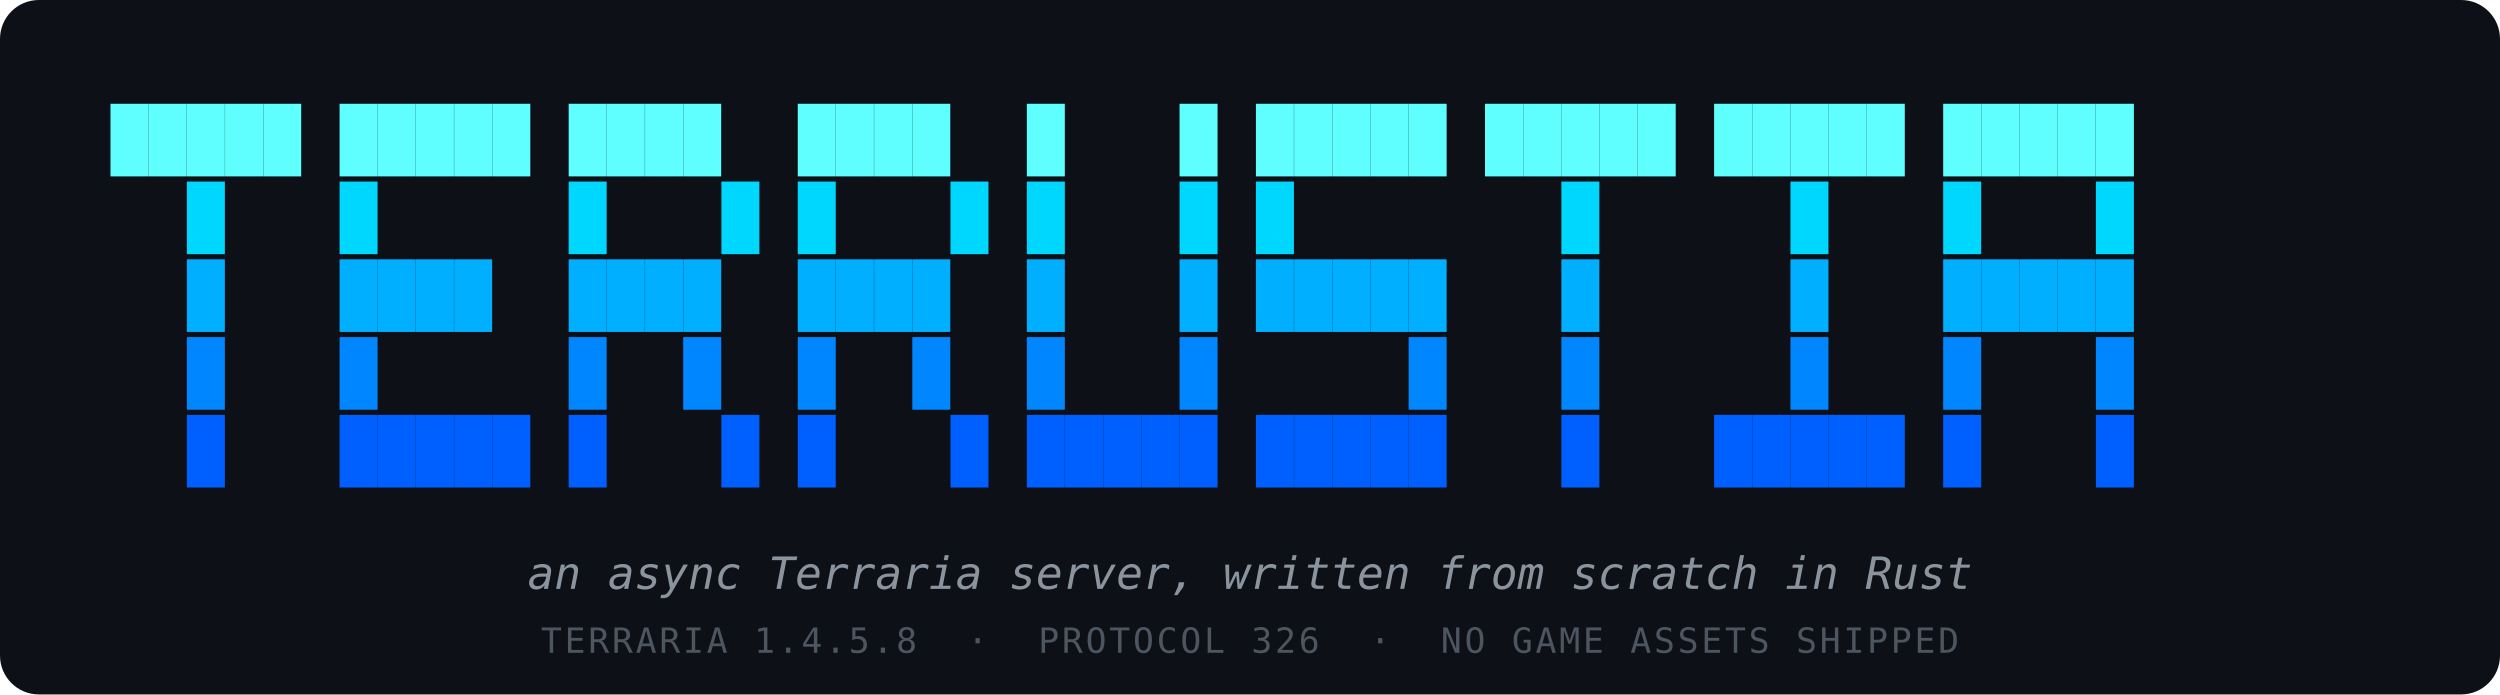
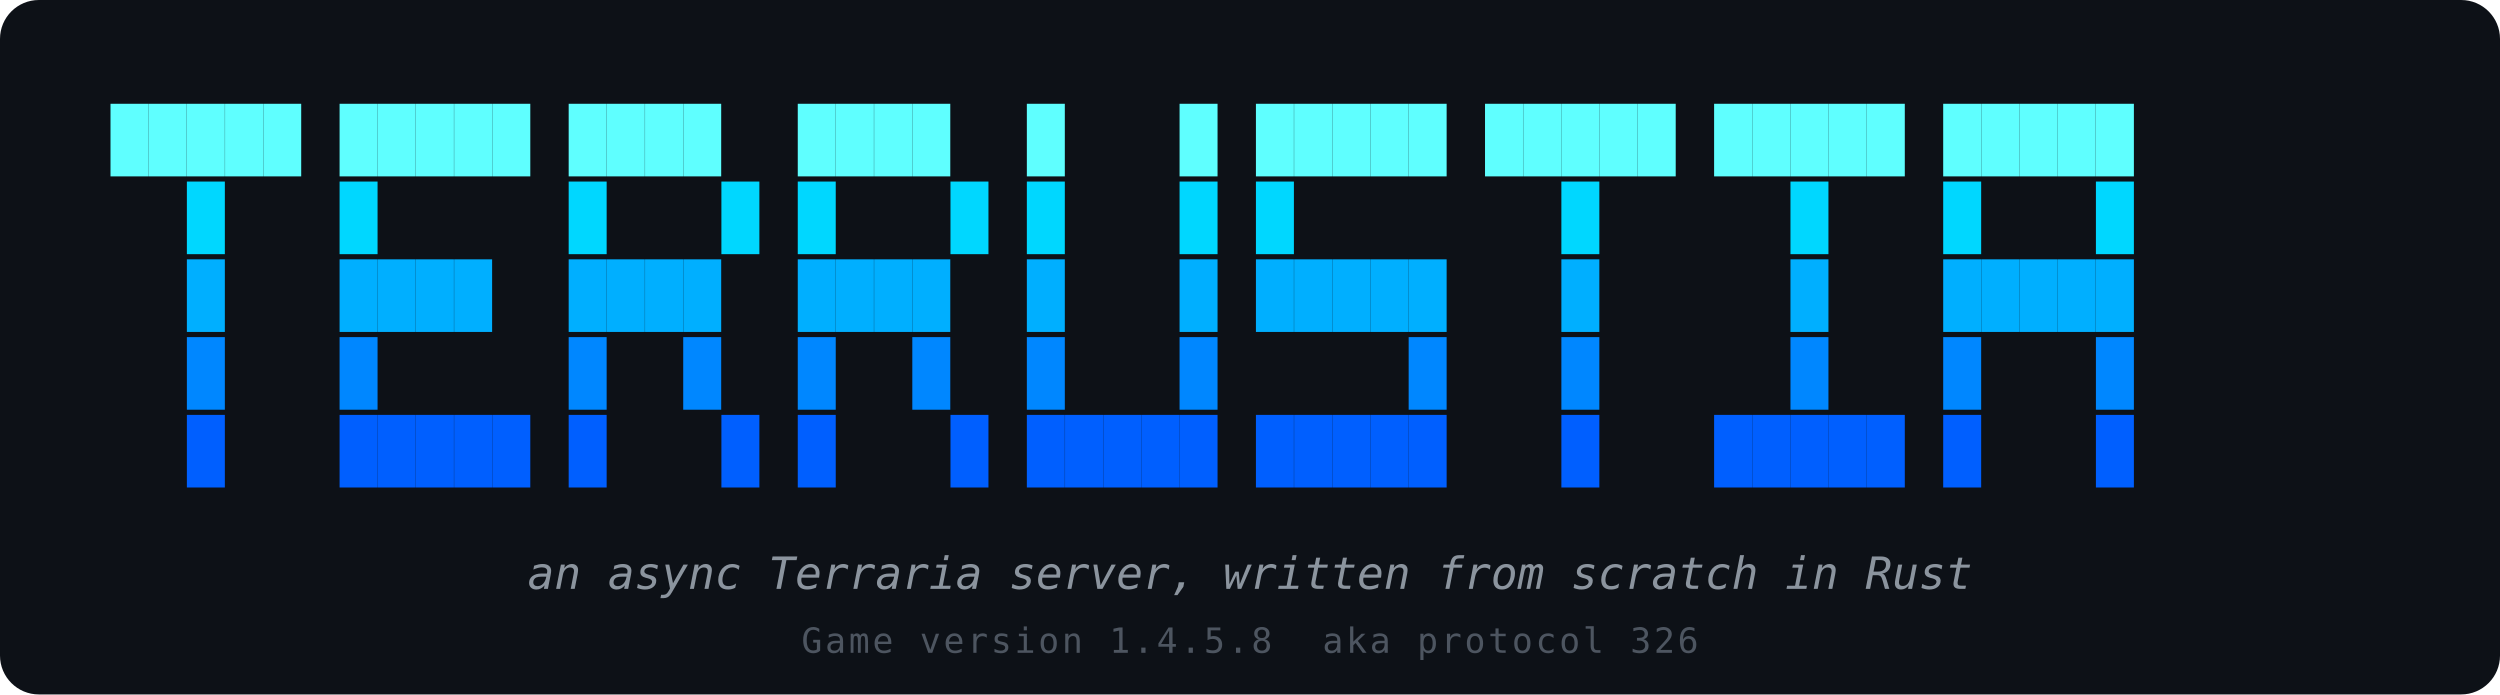
<svg xmlns="http://www.w3.org/2000/svg" viewBox="0 0 900 250" width="900" height="250" font-family="ui-monospace, SFMono-Regular, 'SF Mono', Menlo, Consolas, 'DejaVu Sans Mono', monospace" xml:space="preserve">
  <rect x="0" y="0" width="900" height="250" rx="14" fill="#0d1117" />
  <g font-size="22" font-weight="700" xml:space="preserve" letter-spacing="0.5">
    <text x="40" y="58" fill="#5fffff">█████ █████ ████  ████  █   █ █████ █████ █████ █████</text>
    <text x="40" y="86" fill="#00d7ff">  █   █     █   █ █   █ █   █ █       █     █   █   █</text>
    <text x="40" y="114" fill="#00afff">  █   ████  ████  ████  █   █ █████   █     █   █████</text>
    <text x="40" y="142" fill="#0087ff">  █   █     █  █  █  █  █   █     █   █     █   █   █</text>
    <text x="40" y="170" fill="#005fff">  █   █████ █   █ █   █ █████ █████   █   █████ █   █</text>
  </g>
  <text x="450" y="212" text-anchor="middle" font-size="16" font-style="italic" fill="#8b949e">an async Terraria server, written from scratch in Rust</text>
-   <text x="450" y="235" text-anchor="middle" font-size="12.5" letter-spacing="1" fill="#4d5560">TERRARIA 1.4.5.8  ·  PROTOCOL 326  ·  NO GAME ASSETS SHIPPED</text>
+   <text x="450" y="235" text-anchor="middle" font-size="12.5" letter-spacing="1" fill="#4d5560">Game version 1.4.5.8  aka protocol 326</text>
</svg>
